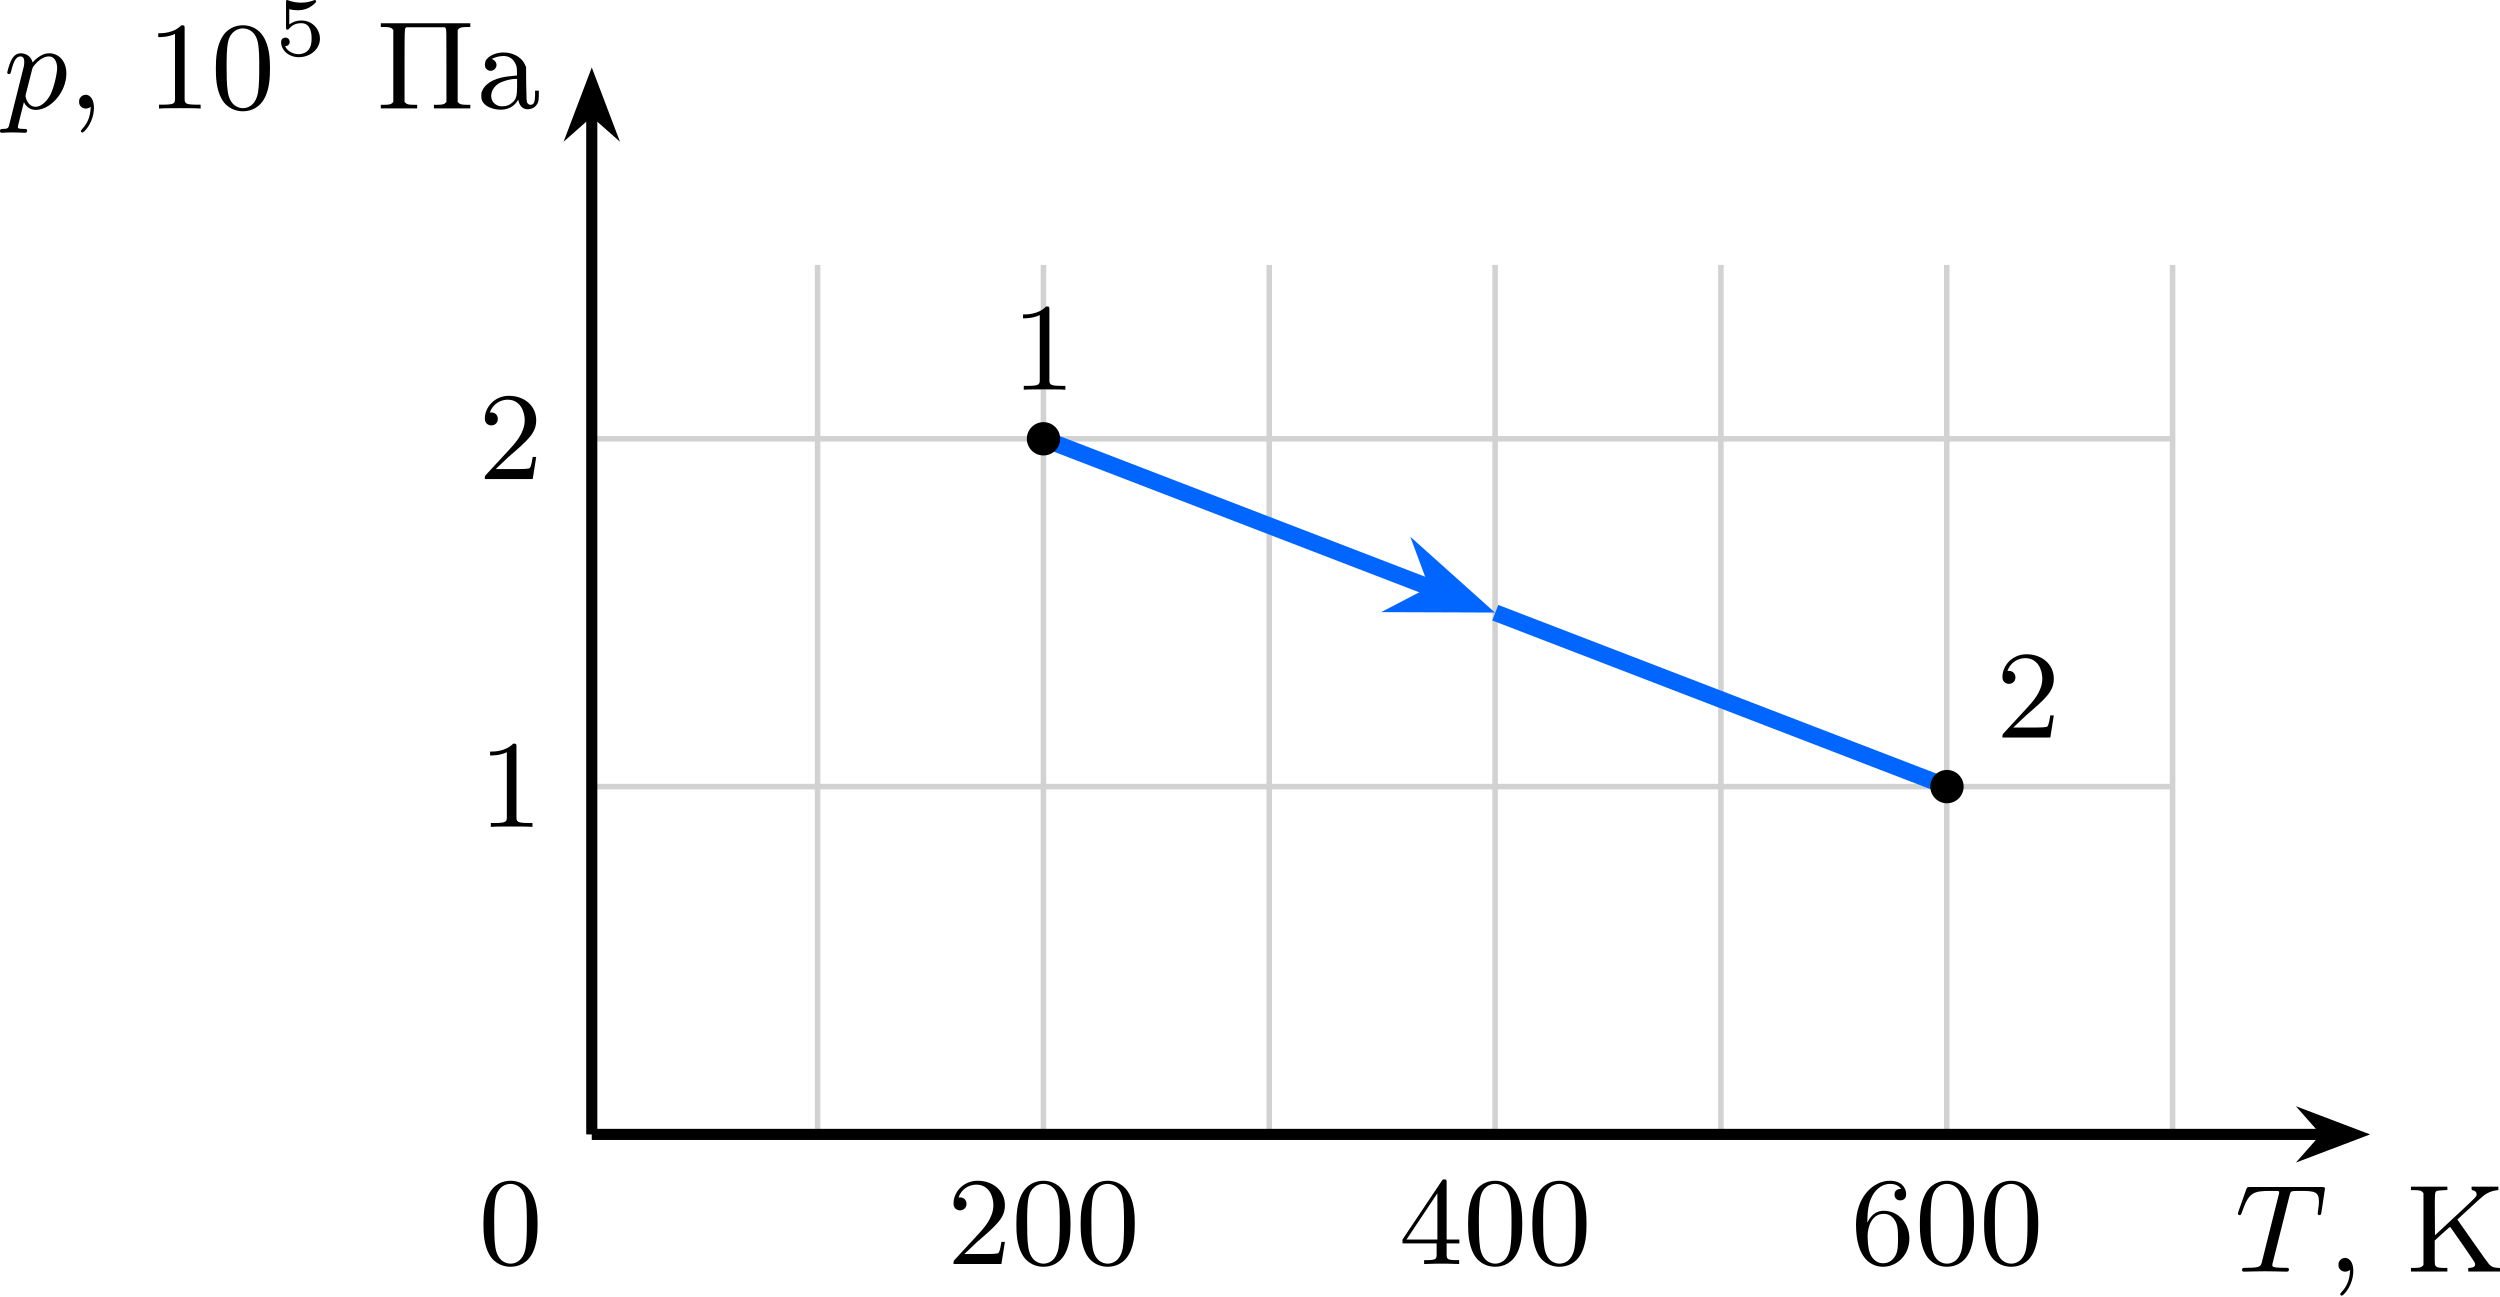
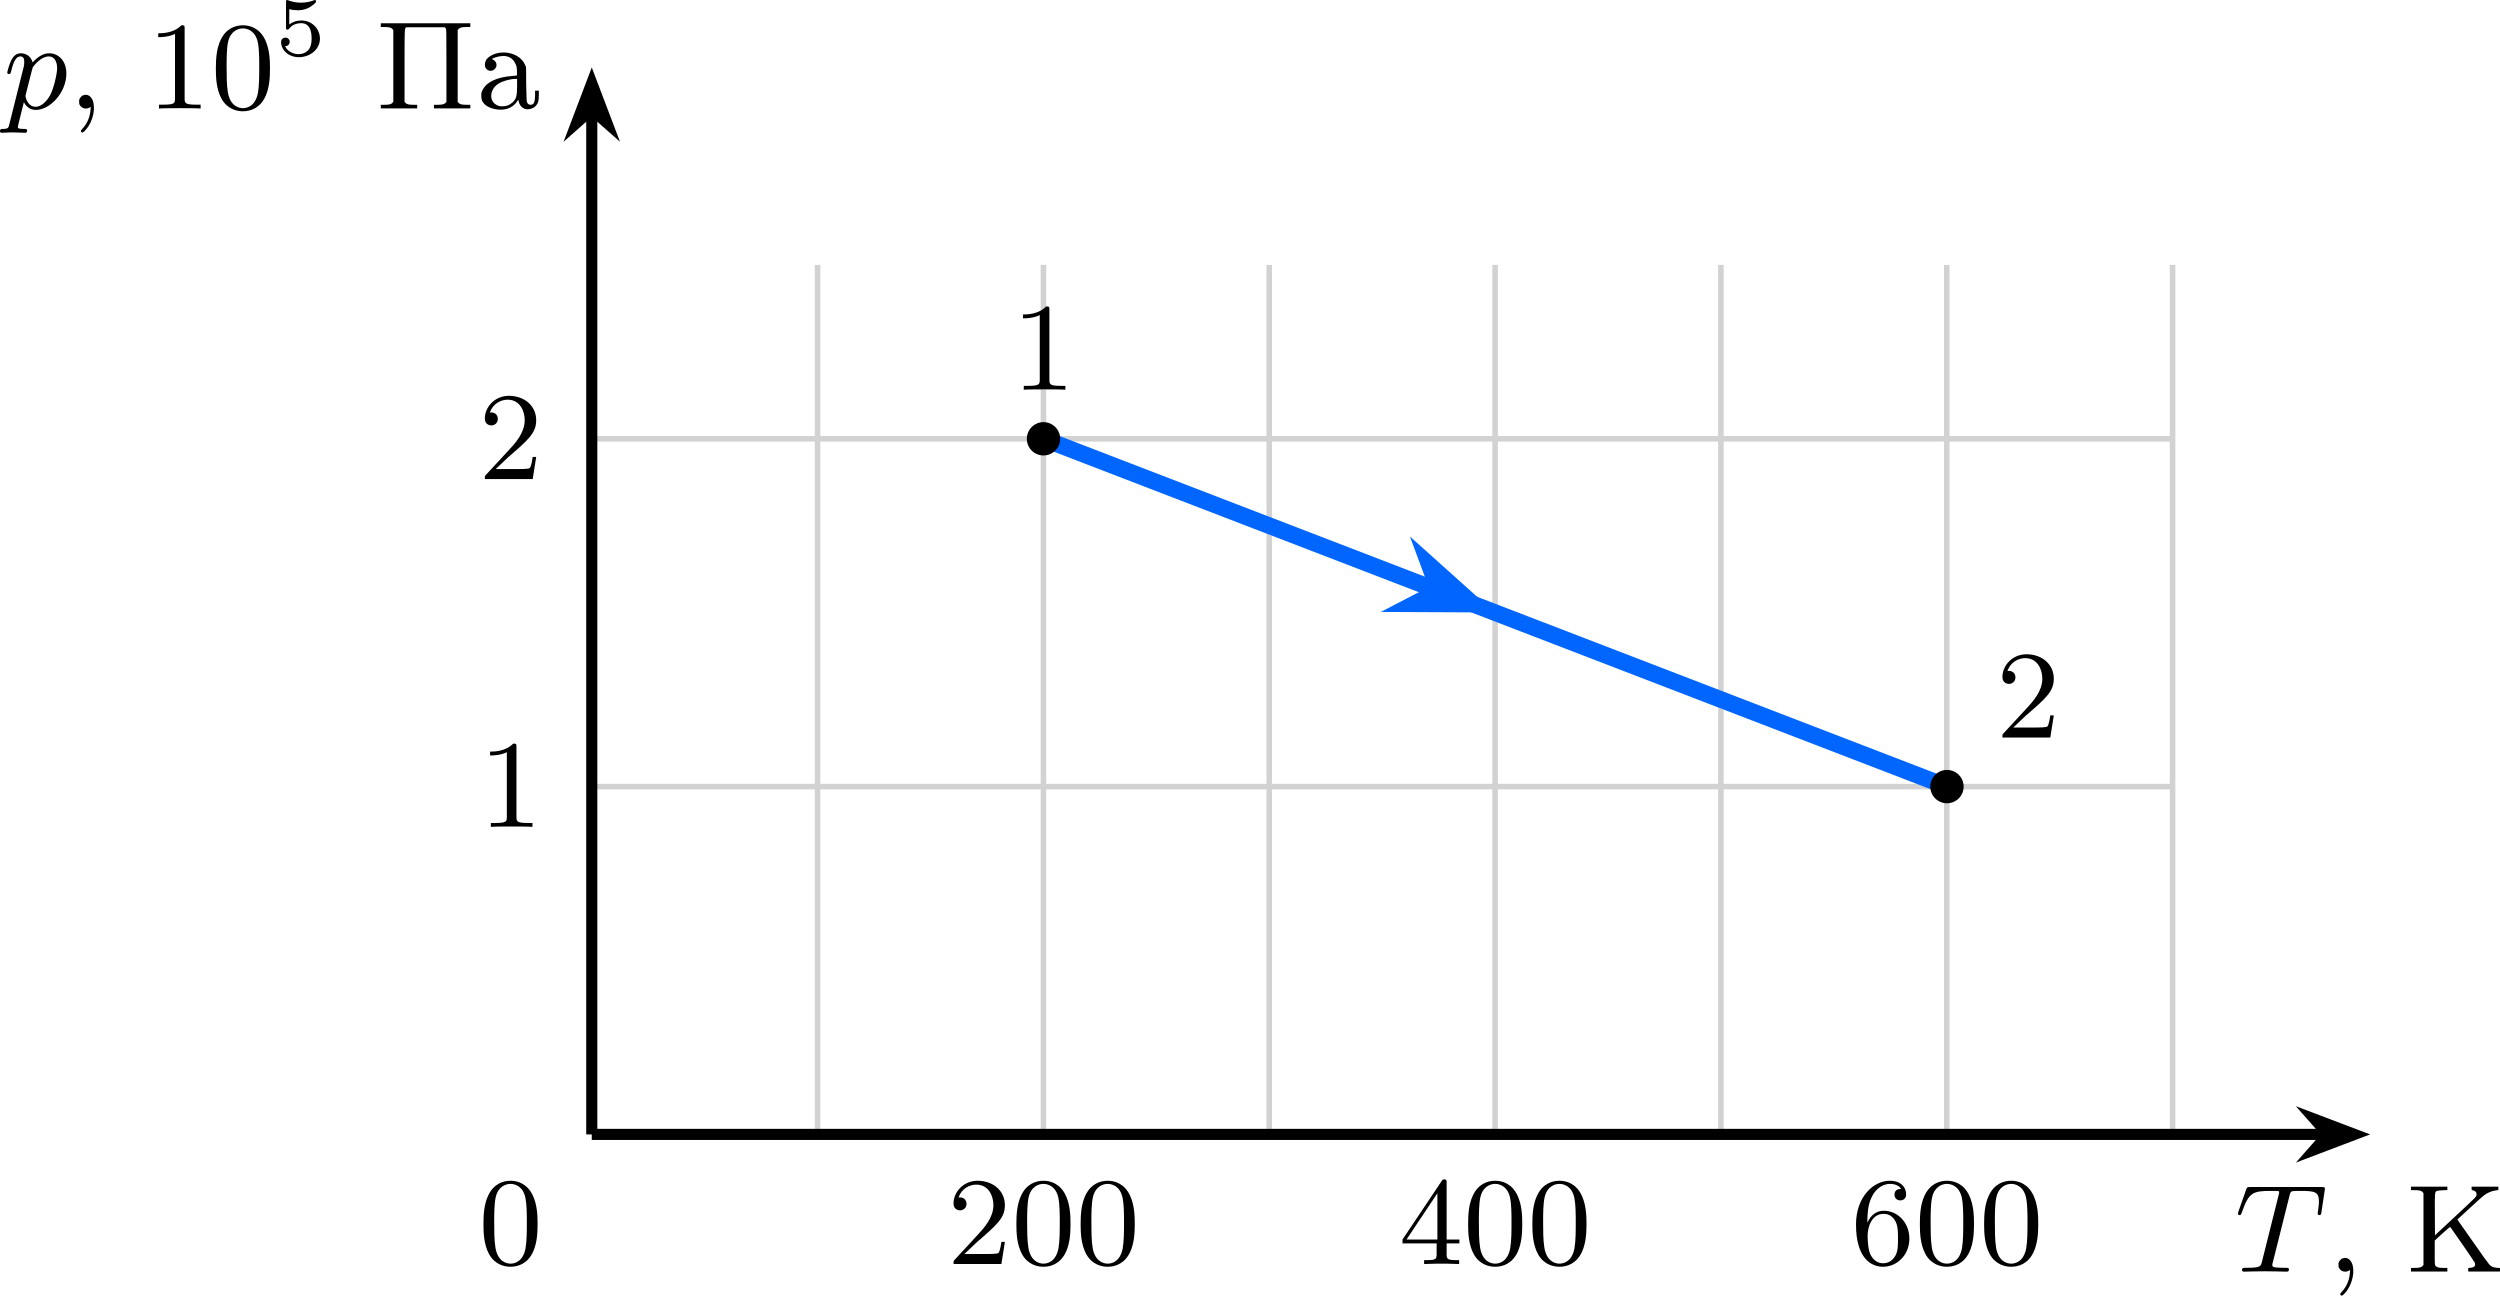
<svg xmlns="http://www.w3.org/2000/svg" xmlns:xlink="http://www.w3.org/1999/xlink" version="1.1" width="233.1pt" height="120.853pt" viewBox="-66.948 -66.812 179.308 92.964">
  <defs>
    <path id="g1-53" d="M1.016-3.318C1.213-3.264 1.423-3.24 1.626-3.24C1.757-3.24 2.092-3.24 2.469-3.449C2.57-3.509 2.941-3.754 2.941-3.879C2.941-3.957 2.881-3.975 2.857-3.975C2.839-3.975 2.833-3.975 2.768-3.951C2.552-3.867 2.248-3.784 1.859-3.784C1.566-3.784 1.243-3.838 .974-3.939C.915-3.963 .891-3.975 .867-3.975C.783-3.975 .783-3.909 .783-3.814V-2.02C.783-1.919 .783-1.847 .891-1.847C.944-1.847 .962-1.871 1.004-1.919C1.154-2.11 1.417-2.313 1.883-2.313C2.618-2.313 2.618-1.417 2.618-1.225C2.618-.992 2.6-.658 2.403-.412C2.218-.185 1.943-.09 1.686-.09C1.273-.09 .861-.317 .717-.664C1.01-.669 1.046-.903 1.046-.974C1.046-1.136 .921-1.279 .735-1.279C.681-1.279 .43-1.249 .43-.95C.43-.4 .95 .126 1.704 .126C2.523 .126 3.216-.454 3.216-1.201C3.216-1.883 2.666-2.505 1.895-2.505C1.506-2.505 1.207-2.379 1.016-2.218V-3.318Z" />
    <path id="g2-48" d="M4.241-2.869C4.241-3.47 4.214-4.241 3.9-4.914C3.506-5.756 2.824-5.972 2.304-5.972C1.766-5.972 1.085-5.756 .69-4.896C.403-4.277 .359-3.551 .359-2.869C.359-2.286 .377-1.417 .762-.708C1.184 .054 1.883 .197 2.295 .197C2.878 .197 3.542-.054 3.918-.879C4.187-1.479 4.241-2.152 4.241-2.869ZM2.304-.027C2.035-.027 1.39-.152 1.219-1.166C1.13-1.695 1.13-2.466 1.13-2.977C1.13-3.587 1.13-4.295 1.237-4.788C1.417-5.586 1.991-5.747 2.295-5.747C2.636-5.747 3.201-5.568 3.371-4.734C3.47-4.241 3.47-3.542 3.47-2.977C3.47-2.421 3.47-1.668 3.38-1.139C3.192-.117 2.529-.027 2.304-.027Z" />
    <path id="g2-49" d="M2.726-5.73C2.726-5.954 2.717-5.972 2.493-5.972C1.937-5.398 1.112-5.398 .834-5.398V-5.12C1.004-5.12 1.551-5.12 2.035-5.353V-.717C2.035-.386 2.008-.278 1.175-.278H.888V0C1.21-.027 2.008-.027 2.376-.027S3.551-.027 3.873 0V-.278H3.587C2.753-.278 2.726-.386 2.726-.717V-5.73Z" />
    <path id="g2-50" d="M4.142-1.587H3.891C3.873-1.47 3.802-.941 3.685-.798C3.631-.717 3.013-.717 2.833-.717H1.237L2.125-1.56C3.596-2.833 4.142-3.309 4.142-4.223C4.142-5.254 3.291-5.972 2.188-5.972C1.157-5.972 .457-5.156 .457-4.34C.457-3.891 .843-3.847 .924-3.847C1.121-3.847 1.39-3.99 1.39-4.313C1.39-4.582 1.201-4.779 .924-4.779C.879-4.779 .852-4.779 .816-4.77C1.031-5.407 1.605-5.694 2.089-5.694C3.004-5.694 3.318-4.842 3.318-4.223C3.318-3.309 2.627-2.564 2.197-2.098L.556-.323C.457-.224 .457-.206 .457 0H3.891L4.142-1.587Z" />
    <path id="g2-52" d="M.26-1.757V-1.479H2.708V-.708C2.708-.377 2.681-.278 2.008-.278H1.811V0C2.376-.027 3.004-.027 3.067-.027C3.111-.027 3.757-.027 4.322 0V-.278H4.125C3.452-.278 3.425-.377 3.425-.708V-1.479H4.34V-1.757H3.425V-5.828C3.425-6.007 3.425-6.07 3.255-6.07C3.147-6.07 3.138-6.061 3.058-5.936L.26-1.757ZM.547-1.757L2.762-5.075V-1.757H.547Z" />
    <path id="g2-54" d="M1.201-2.968C1.201-3.882 1.3-4.394 1.542-4.86C1.722-5.227 2.161-5.747 2.824-5.747C3.004-5.747 3.416-5.712 3.622-5.389C3.291-5.389 3.147-5.218 3.147-4.976C3.147-4.743 3.309-4.564 3.56-4.564S3.981-4.725 3.981-4.994C3.981-5.496 3.622-5.972 2.806-5.972C1.65-5.972 .386-4.833 .386-2.833C.386-.403 1.479 .197 2.322 .197C3.318 .197 4.214-.637 4.214-1.82C4.214-2.959 3.389-3.82 2.376-3.82C1.838-3.82 1.453-3.506 1.201-2.968ZM2.313-.054C1.802-.054 1.506-.475 1.399-.735C1.228-1.139 1.219-1.883 1.219-2.026C1.219-2.627 1.497-3.596 2.358-3.596C2.502-3.596 2.941-3.596 3.228-3.04C3.398-2.699 3.398-2.26 3.398-1.829S3.398-.959 3.228-.628C2.95-.117 2.555-.054 2.313-.054Z" />
    <path id="g3-44" d="M1.058-.941C1.004-.924 .924-.852 .879-.789C.807-.69 .789-.646 .789-.493C.789-.332 .807-.287 .879-.188C1.022 0 1.282 .054 1.506-.054L1.623-.117L1.605 .108C1.56 .637 1.372 1.076 1.013 1.462C.915 1.569 .897 1.596 .924 1.65C.986 1.757 1.04 1.748 1.184 1.614C1.677 1.13 1.955 .251 1.82-.395C1.722-.861 1.399-1.094 1.058-.941Z" />
    <path id="g3-202" d="M.359-5.972V-5.846H.601C.95-5.846 1.103-5.81 1.184-5.712L1.255-5.631V-3.058V-.475L1.184-.403C1.103-.305 .95-.269 .601-.269H.359V-.134V-.009H1.659H2.968V-.134V-.269H2.717C2.367-.269 2.215-.305 2.134-.403C2.062-.475 2.062-.484 2.062-1.354V-2.233L2.609-2.735C3.102-3.183 3.156-3.228 3.192-3.183C3.21-3.156 3.596-2.6 4.044-1.964C4.492-1.318 4.887-.735 4.923-.664C5.021-.439 4.923-.305 4.627-.278L4.465-.26V-.134V-.009H5.604H6.743V-.134V-.26L6.528-.278C6.267-.296 6.115-.359 5.963-.529C5.9-.592 5.434-1.237 4.932-1.964C4.42-2.69 3.936-3.38 3.847-3.506L3.685-3.739L4.573-4.555C5.057-5.012 5.523-5.425 5.604-5.478C5.828-5.649 6.142-5.783 6.393-5.819L6.626-5.855V-5.981V-6.097H5.667H4.707V-5.981C4.707-5.855 4.707-5.855 4.815-5.828C4.976-5.801 5.066-5.694 5.066-5.541C5.066-5.38 5.066-5.389 3.389-3.829L2.08-2.609L2.071-4.116C2.062-5.738 2.062-5.703 2.224-5.792C2.26-5.81 2.439-5.828 2.627-5.837L2.968-5.855V-5.981V-6.097H1.659H.359Z" />
    <path id="g3-207" d="M.359-5.981V-5.846H.601C.95-5.846 1.103-5.81 1.184-5.712L1.255-5.631V-3.058V-.475L1.184-.403C1.103-.305 .95-.269 .601-.269H.359V-.134V-.009H1.659H2.968V-.134V-.269H2.717C2.367-.269 2.215-.305 2.134-.403L2.062-.475V-3.084C2.062-5.604 2.071-5.694 2.125-5.756L2.179-5.828H3.569H4.949L5.012-5.756C5.066-5.694 5.066-5.604 5.066-3.084V-.475L4.994-.403C4.914-.305 4.761-.269 4.411-.269H4.169V-.134V-.009H5.469H6.779V-.134V-.269H6.528C6.178-.269 6.025-.305 5.945-.403L5.873-.475V-3.058V-5.631L5.945-5.712C6.025-5.81 6.178-5.846 6.528-5.846H6.779V-5.981V-6.115H3.569H.359Z" />
    <path id="g3-224" d="M1.56-3.972C1.175-3.882 .852-3.676 .726-3.443C.646-3.282 .637-3.031 .708-2.914C.888-2.636 1.246-2.636 1.426-2.905C1.56-3.102 1.488-3.362 1.273-3.488L1.157-3.56L1.291-3.622C1.515-3.721 1.847-3.784 2.071-3.766C2.43-3.739 2.69-3.56 2.851-3.21C2.932-3.04 2.95-2.977 2.959-2.69C2.968-2.511 2.959-2.367 2.95-2.367C2.932-2.367 2.762-2.349 2.573-2.331C1.497-2.242 .789-1.901 .502-1.345C.412-1.175 .403-1.121 .403-.915C.403-.628 .457-.493 .646-.305C.879-.072 1.363 .09 1.82 .081C2.277 .081 2.708-.126 2.95-.484L3.049-.637L3.084-.502C3.192-.09 3.497 .117 3.882 .036C4.089 0 4.25-.099 4.358-.251C4.492-.421 4.519-.547 4.528-.933V-1.282H4.394H4.259V-.933C4.25-.448 4.169-.269 3.936-.269C3.829-.269 3.757-.314 3.694-.421C3.649-.511 3.64-.655 3.622-1.748L3.613-2.977L3.515-3.183C3.219-3.811 2.376-4.151 1.56-3.972ZM2.968-1.587C2.968-.879 2.905-.664 2.618-.421C2.421-.242 2.206-.161 1.928-.161C1.722-.161 1.668-.17 1.506-.251C.933-.547 .995-1.372 1.632-1.784C1.91-1.964 2.457-2.116 2.824-2.125H2.968Z" />
    <path id="g0-84" d="M3.936-5.461C3.99-5.658 4.008-5.747 4.16-5.774C4.232-5.792 4.519-5.792 4.707-5.792C5.738-5.792 6.043-5.73 6.043-5.03C6.043-4.914 6.043-4.779 5.963-4.25L5.954-4.178C5.954-4.116 5.99-4.053 6.079-4.053C6.187-4.053 6.205-4.133 6.223-4.268L6.456-5.819C6.465-5.864 6.474-5.918 6.474-5.945C6.474-6.07 6.384-6.07 6.214-6.07H1.112C.897-6.07 .888-6.061 .825-5.891L.269-4.313C.233-4.196 .233-4.178 .233-4.169C.233-4.125 .26-4.053 .35-4.053C.448-4.053 .466-4.107 .52-4.268C1.013-5.667 1.291-5.792 2.591-5.792H2.941C3.192-5.792 3.192-5.765 3.192-5.694C3.192-5.64 3.174-5.577 3.156-5.505L1.955-.708C1.874-.386 1.847-.278 .897-.278C.61-.278 .529-.278 .529-.117C.529 0 .646 0 .681 0C.915 0 1.175-.018 1.417-.018C1.668-.018 1.928-.027 2.179-.027C2.573-.027 2.591-.027 2.923-.018C3.04-.018 3.631 0 3.703 0C3.784 0 3.891 0 3.891-.161C3.891-.278 3.811-.278 3.587-.278S3.255-.278 3.013-.296C2.806-.323 2.699-.332 2.699-.484C2.699-.529 2.717-.601 2.735-.664L3.936-5.461Z" />
    <path id="g0-112" d="M.412 1.121C.35 1.381 .332 1.462-.054 1.462C-.152 1.462-.26 1.462-.26 1.623C-.26 1.659-.242 1.739-.143 1.739L.242 1.722C.296 1.713 .502 1.713 .628 1.713C.78 1.713 .933 1.722 1.085 1.722C1.228 1.722 1.381 1.739 1.515 1.739C1.569 1.739 1.686 1.739 1.686 1.578C1.686 1.462 1.596 1.462 1.444 1.462C1.022 1.462 1.022 1.399 1.022 1.318C1.022 1.264 1.085 1.022 1.121 .879L1.453-.457C1.542-.269 1.793 .099 2.304 .099C3.353 .099 4.501-1.166 4.501-2.511C4.501-3.425 3.936-3.963 3.264-3.963C3.075-3.963 2.627-3.918 2.08-3.309C1.946-3.811 1.533-3.963 1.228-3.963C.852-3.963 .664-3.685 .538-3.443C.386-3.129 .26-2.618 .26-2.582C.26-2.502 .323-2.475 .386-2.475C.484-2.475 .502-2.52 .547-2.699C.717-3.407 .906-3.739 1.21-3.739C1.479-3.739 1.479-3.452 1.479-3.318C1.479-3.246 1.47-3.111 1.453-3.04L.412 1.121ZM2.035-2.762C2.08-2.941 2.08-2.959 2.197-3.093C2.439-3.398 2.842-3.739 3.246-3.739C3.667-3.739 3.838-3.318 3.838-2.896C3.838-2.493 3.587-1.381 3.309-.906C3.004-.395 2.627-.126 2.295-.126C1.713-.126 1.569-.834 1.569-.897C1.569-.95 1.587-.995 1.596-1.04L2.035-2.762Z" />
  </defs>
  <g id="page1">
    <path d="M-24.504 14.551H88.883M-24.504-10.395H88.883M-24.504-35.34H88.883M-24.504 14.551V-47.812M-8.309 14.551V-47.812M7.891 14.551V-47.812M24.086 14.551V-47.812M40.285 14.551V-47.812M56.48 14.551V-47.812M72.68 14.551V-47.812M88.875 14.551V-47.812" stroke="#d2d2d2" fill="none" stroke-width=".399" stroke-miterlimit="10" />
    <path d="M-24.504 14.551H99.832" stroke="#000" fill="none" stroke-width=".797" stroke-miterlimit="10" />
    <path d="M101.922 14.551L99.082 13.473L100.031 14.551L99.082 15.629Z" />
    <path d="M101.922 14.551L99.082 13.473L100.031 14.551L99.082 15.629Z" stroke="#000" fill="none" stroke-width=".797" stroke-miterlimit="10" />
    <g transform="matrix(1 0 0 1 117.8352 9.8453)">
      <use x="-24.505" y="14.55" xlink:href="#g0-84" />
      <use x="-17.849" y="14.55" xlink:href="#g3-44" />
      <use x="-12.219" y="14.55" xlink:href="#g3-202" />
    </g>
    <path d="M-24.504 14.551V-58.766" stroke="#000" fill="none" stroke-width=".797" stroke-miterlimit="10" />
    <path d="M-24.504-60.852L-25.582-58.012L-24.504-58.965L-23.426-58.012Z" />
    <path d="M-24.504-60.852L-25.582-58.012L-24.504-58.965L-23.426-58.012Z" stroke="#000" fill="none" stroke-width=".797" stroke-miterlimit="10" />
    <g transform="matrix(1 0 0 1 -42.1836 -73.5774)">
      <use x="-24.505" y="14.55" xlink:href="#g0-112" />
      <use x="-19.879" y="14.55" xlink:href="#g3-44" />
      <use x="-14.248" y="14.55" xlink:href="#g2-49" />
      <use x="-9.641" y="14.55" xlink:href="#g2-48" />
      <use x="-5.033" y="10.741" xlink:href="#g1-53" />
      <use x="2.189" y="14.55" xlink:href="#g3-207" />
      <use x="9.354" y="14.55" xlink:href="#g3-224" />
    </g>
    <g transform="matrix(1 0 0 1 -8.1267 9.2974)">
      <use x="-24.505" y="14.55" xlink:href="#g2-48" />
    </g>
    <g transform="matrix(1 0 0 1 25.48892 9.2974)">
      <use x="-24.505" y="14.55" xlink:href="#g2-50" />
      <use x="-19.897" y="14.55" xlink:href="#g2-48" />
      <use x="-15.289" y="14.55" xlink:href="#g2-48" />
    </g>
    <g transform="matrix(1 0 0 1 57.889 9.2974)">
      <use x="-24.505" y="14.55" xlink:href="#g2-52" />
      <use x="-19.897" y="14.55" xlink:href="#g2-48" />
      <use x="-15.289" y="14.55" xlink:href="#g2-48" />
    </g>
    <g transform="matrix(1 0 0 1 90.2896 9.2974)">
      <use x="-24.505" y="14.55" xlink:href="#g2-54" />
      <use x="-19.897" y="14.55" xlink:href="#g2-48" />
      <use x="-15.289" y="14.55" xlink:href="#g2-48" />
    </g>
    <g transform="matrix(1 0 0 1 -8.1267 -22.05612)">
      <use x="-24.505" y="14.55" xlink:href="#g2-49" />
    </g>
    <g transform="matrix(1 0 0 1 -8.1267 -47.001)">
      <use x="-24.505" y="14.55" xlink:href="#g2-50" />
    </g>
-     <path d="M7.894-35.34L36.012-24.52" stroke="#06f" fill="none" stroke-width="1.196" stroke-miterlimit="10" />
-     <path d="M38.707-23.48L35.602-26.262L36.289-24.41L34.535-23.496Z" fill="#06f" />
-     <path d="M38.707-23.48L35.602-26.262L36.289-24.41L34.535-23.496Z" stroke="#06f" fill="none" stroke-width="1.195" stroke-miterlimit="10" />
-     <path d="M40.297-22.867L72.695-10.395" stroke="#06f" fill="none" stroke-width="1.196" stroke-miterlimit="10" />
+     <path d="M7.894-35.34L72.695-10.395" stroke="#06f" fill="none" stroke-width="1.196" stroke-miterlimit="10" />
+     <path d="M38.684-23.488L35.578-26.273L36.266-24.418L34.512-23.508Z" fill="#06f" />
+     <path d="M38.684-23.488L35.578-26.273L36.266-24.418L34.512-23.508Z" stroke="#06f" fill="none" stroke-width="1.195" stroke-miterlimit="10" />
    <path d="M9.09-35.34C9.09-36 8.555-36.535 7.894-36.535C7.234-36.535 6.699-36 6.699-35.34C6.699-34.68 7.234-34.145 7.894-34.145C8.555-34.145 9.09-34.68 9.09-35.34Z" />
    <g transform="matrix(1 0 0 1 30.09666 -53.4092)">
      <use x="-24.505" y="14.55" xlink:href="#g2-49" />
    </g>
    <path d="M73.891-10.395C73.891-11.055 73.356-11.59 72.695-11.59C72.035-11.59 71.5-11.055 71.5-10.395C71.5-9.734 72.035-9.199 72.695-9.199C73.356-9.199 73.891-9.734 73.891-10.395Z" />
    <g transform="matrix(1 0 0 1 100.7202 -28.4643)">
      <use x="-24.505" y="14.55" xlink:href="#g2-50" />
    </g>
  </g>
</svg>
